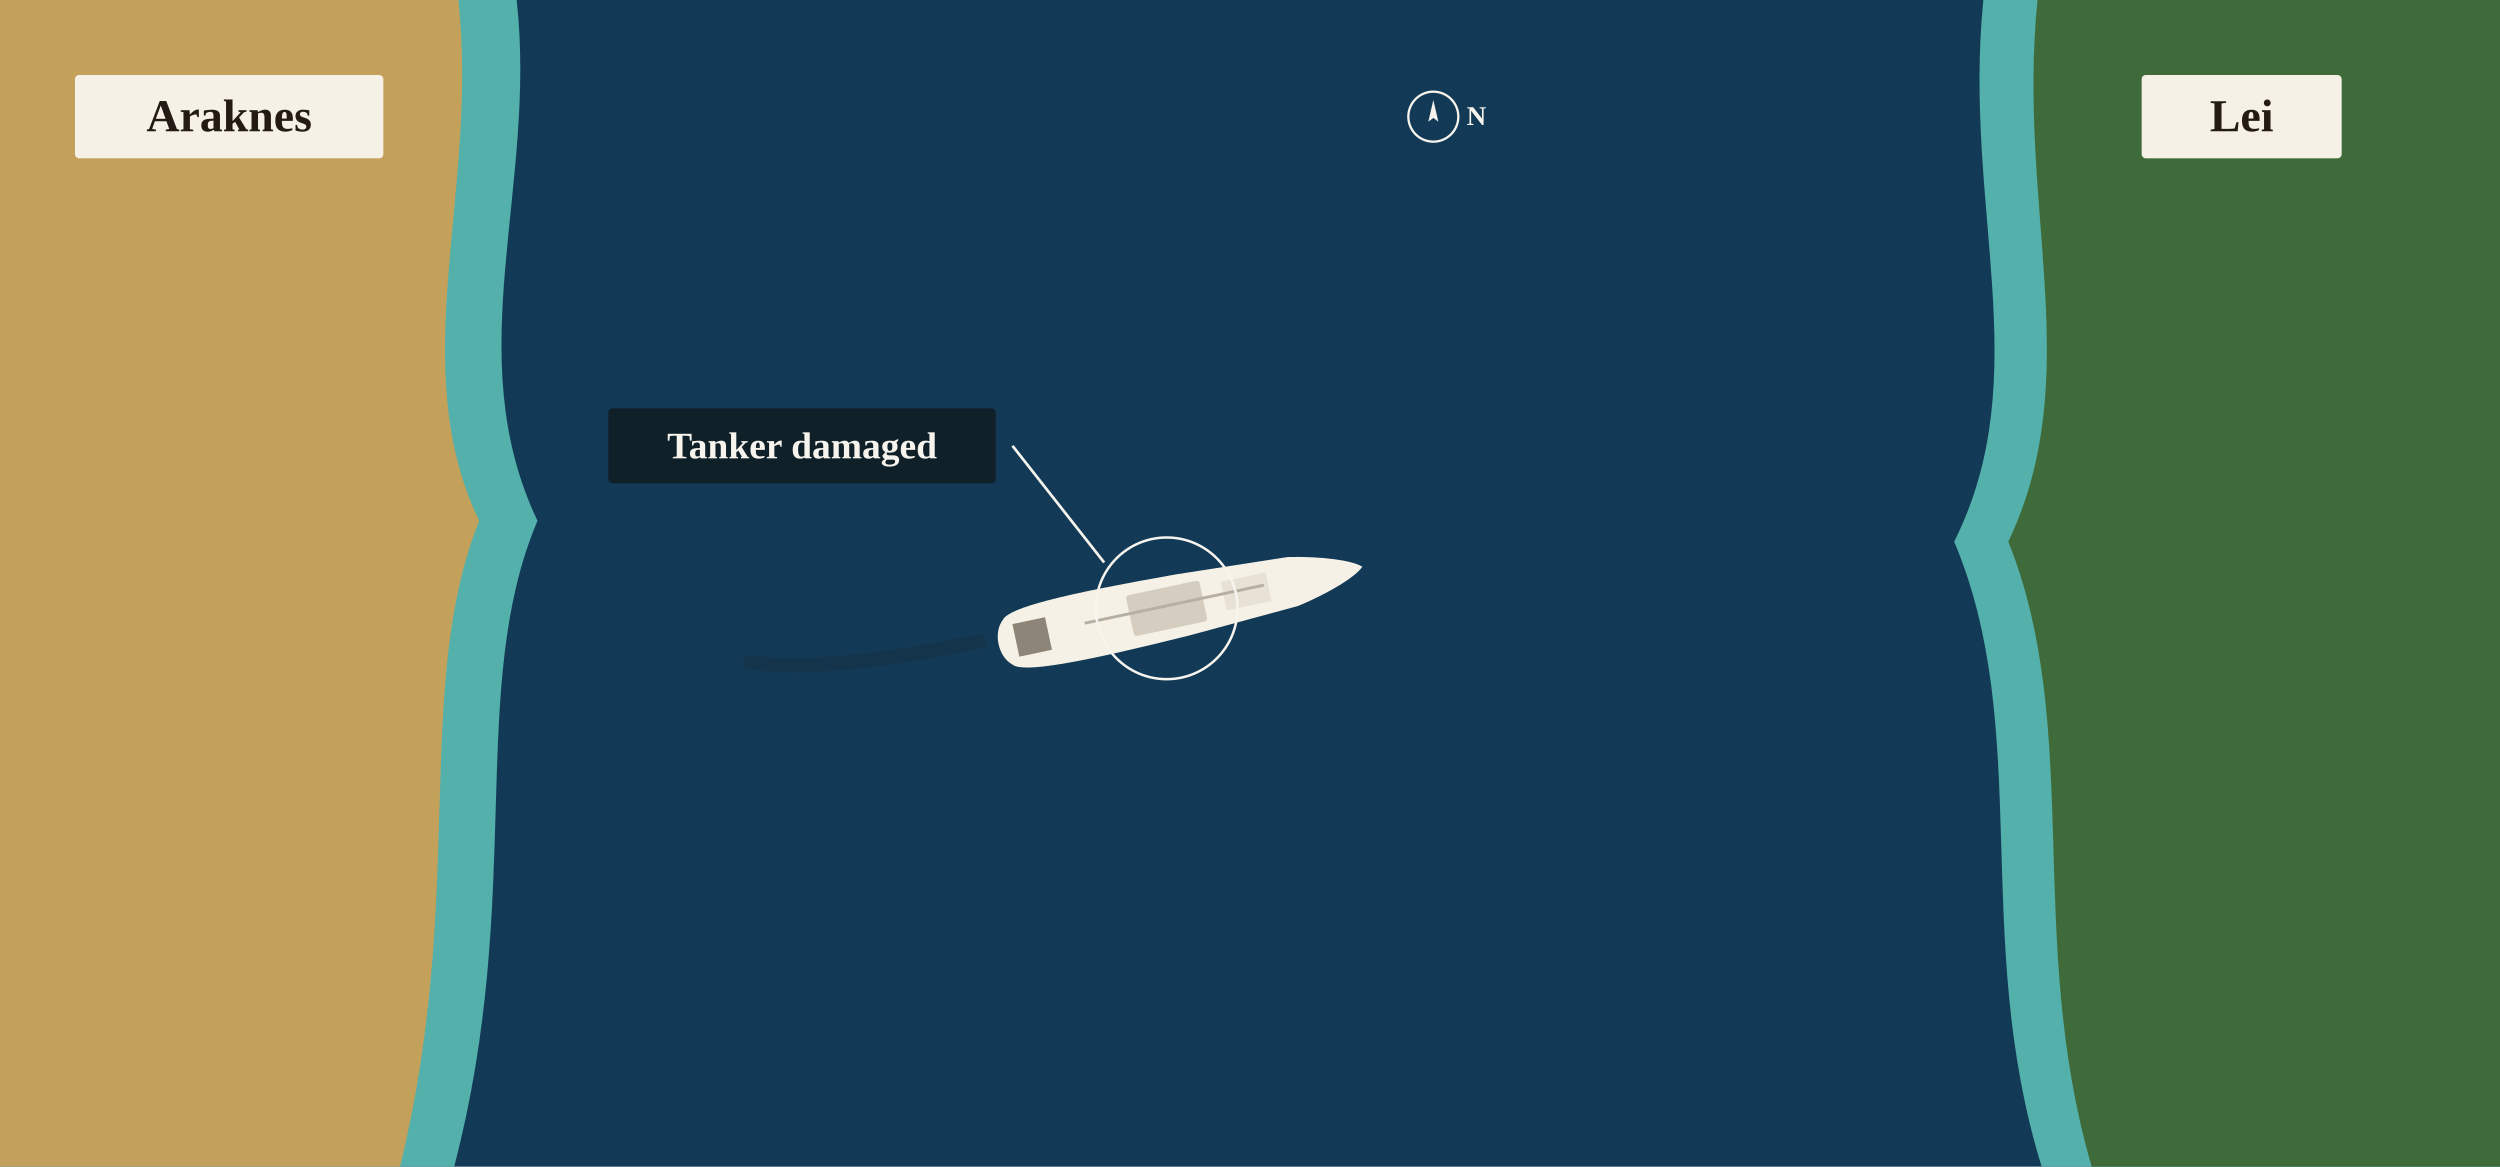
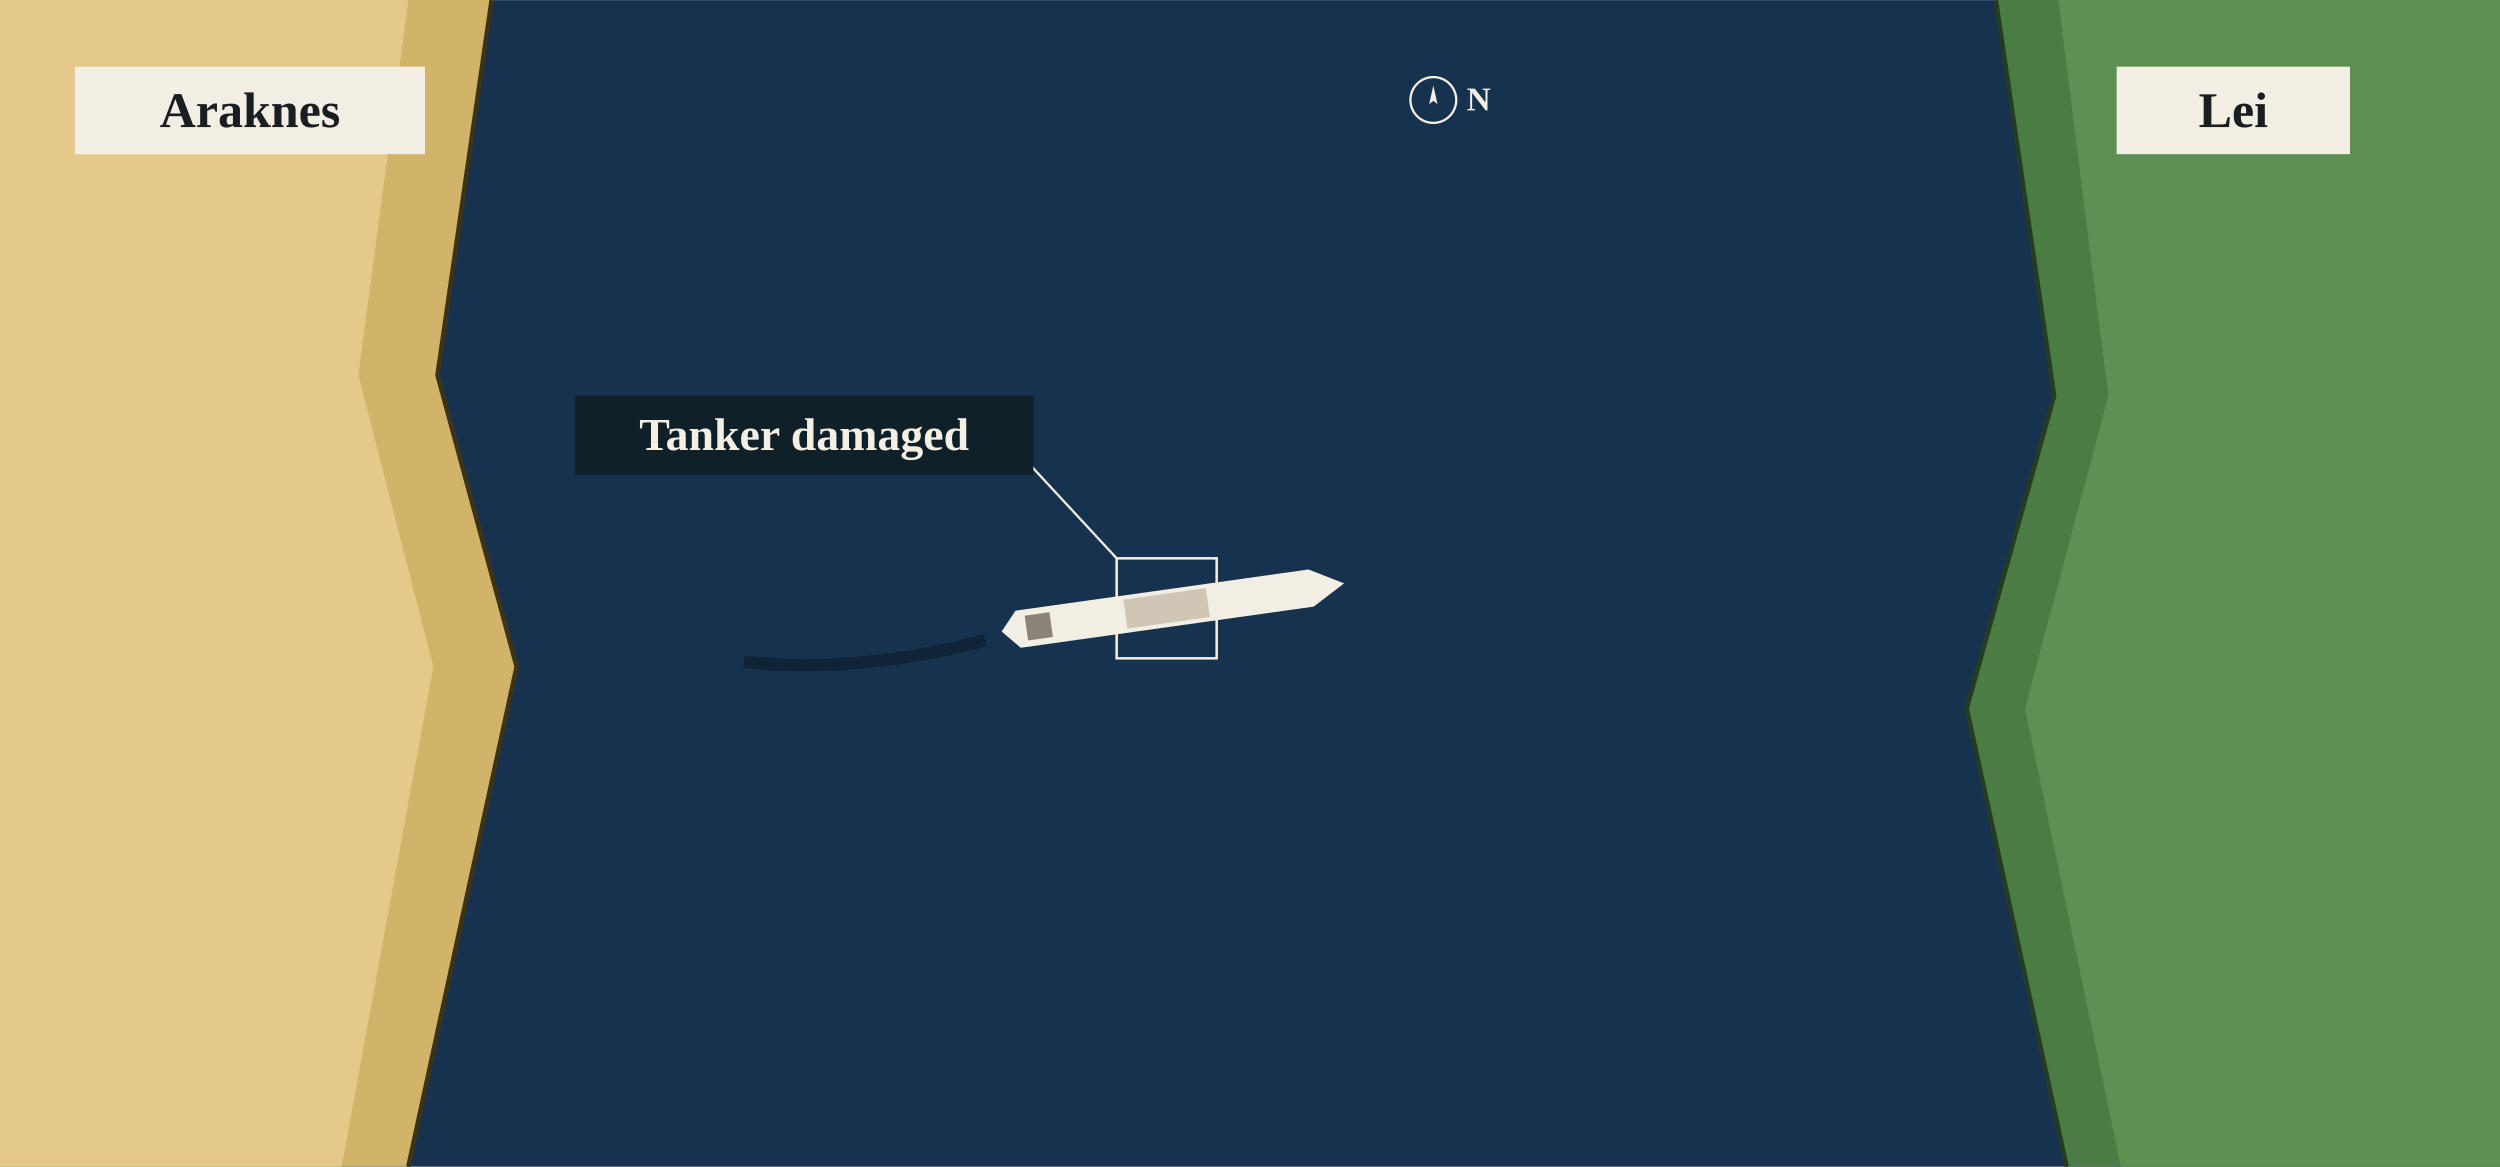
- <svg xmlns="http://www.w3.org/2000/svg" viewBox="0 0 1200 560">
+ <svg xmlns="http://www.w3.org/2000/svg" viewBox="0 0 1200 560" preserveAspectRatio="xMidYMid meet">
  <style>
  .sat-layer { display: none; }
  svg[data-beat="route"] .b-route,
  svg[data-beat="advice"] .b-route,
  svg[data-beat="advice"] .b-advice,
  svg[data-beat="upgrade"] .b-upgrade,
  svg[data-beat="second"] .b-second,
  svg[data-beat="second"] .b-read,
  svg[data-beat="acts"] .b-second,
  svg[data-beat="acts"] .b-acts,
  svg[data-beat="lei"] .b-second,
  svg[data-beat="lei"] .b-acts,
  svg[data-beat="lei"] .b-lei { display: inline; }
+   @media (prefers-reduced-motion: reduce) {
+     .sat-motion { display: none !important; }
+   }
</style>
  <defs>
    <symbol id="hull-tanker" overflow="visible">
-       <path d="M-78,-11 C-74,-16 -48,-17 8,-15 L62,-12 C78,-9 92,-4 96,0 C92,4 78,9 62,12 L8,15 C-48,17 -74,16 -78,11 C-84,6 -84,-6 -78,-11 Z" fill="#f6f1e6" />
-       <path d="M-74,-8 L-58,-8 L-58,8 L-74,8 Z" fill="#8d8678" />
-       <rect x="-18" y="-10" width="36" height="20" rx="1.5" fill="#d4cdc0" />
-       <rect x="28" y="-7" width="22" height="14" fill="#e7e1d6" />
-       <path d="M-40,-1.2 L48,-1.2" stroke="#b7b0a2" stroke-width="1.4" />
+       <path d="M-72,-9 L70,-9 L86,0 L70,9 L-72,9 L-80,0 Z" fill="#f3eee3" />
+       <rect x="-20" y="-7" width="40" height="14" fill="#cfc6b6" />
+       <rect x="-68" y="-6" width="12" height="12" fill="#8a8376" />
    </symbol>
    <symbol id="hull-merchant" overflow="visible">
-       <path d="M-46,-8 C-42,-12 -24,-12.5 4,-11 L34,-9 C44,-7 52,-3 56,0 C52,3 44,7 34,9 L4,11 C-24,12.5 -42,12 -46,8 C-50,4.5 -50,-4.5 -46,-8 Z" fill="#f4f0e6" />
-       <path d="M-42,-6 L-32,-6 L-32,6 L-42,6 Z" fill="#9a9488" />
-       <rect x="6" y="-6.5" width="16" height="13" fill="#d8d1c4" />
+       <path d="M-42,-7 L40,-7 L50,0 L40,7 L-42,7 L-48,0 Z" fill="#efe9dc" />
+       <rect x="4" y="-5" width="16" height="10" fill="#c8c0b0" />
    </symbol>
    <symbol id="hull-navy" overflow="visible">
-       <path d="M-52,-7 C-48,-11 -28,-11.5 6,-10 L40,-8 C50,-6 58,-3 62,0 C58,3 50,6 40,8 L6,10 C-28,11.5 -48,11 -52,7 C-56,4 -56,-4 -52,-7 Z" fill="#e7ebef" />
-       <rect x="14" y="-6" width="18" height="12" rx="0.8" fill="#1c2430" />
-       <rect x="-16" y="-4.5" width="16" height="9" fill="#2c3644" />
-       <circle cx="36" cy="0" r="2.2" fill="#9a3030" />
+       <path d="M-48,-6 L46,-6 L56,0 L46,6 L-48,6 L-54,0 Z" fill="#e4e8ec" />
+       <rect x="10" y="-4" width="16" height="8" fill="#1c2430" />
+       <rect x="32" y="-2" width="4" height="4" fill="#7a2e2b" />
    </symbol>
  </defs>
-   <rect width="1200" height="560" fill="#123a56" />
-   <path d="M0 0 L248 0 C258 90 220 170 258 250 C224 330 252 430 218 560 L0 560 Z" fill="#5ec4b8" opacity="0.85" />
-   <path d="M0 0 L220 0 C230 92 194 175 230 250 C198 330 224 430 192 560 L0 560 Z" fill="#c4a15a" />
-   <path d="M1200 0 L952 0 C942 100 978 180 938 260 C976 350 946 450 980 560 L1200 560 Z" fill="#5ec4b8" opacity="0.85" />
-   <path d="M1200 0 L978 0 C968 100 1002 180 964 260 C1000 350 972 450 1004 560 L1200 560 Z" fill="#3f6b3a" />
-   <g transform="translate(688,56)" fill="none" stroke="#f7f4ee" font-family="Source Sans 3, Liberation Sans, sans-serif" font-size="13" font-weight="700">
-     <circle cx="0" cy="0" r="12" stroke-width="1.1" />
-     <path d="M0,-8 L2.4,2.4 L0,0.6 L-2.4,2.4 Z" fill="#f7f4ee" stroke="none" />
-     <text x="16" y="4" fill="#f7f4ee" stroke="none">N</text>
+   <rect width="1200" height="560" fill="#16324f" />
+   <g class="land">
+     <path d="M0 0 H236 L210 180 L248 320 L196 560 H0 Z" fill="#d2b36a" />
+     <path d="M0 0 H196 L172 180 L208 320 L164 560 H0 Z" fill="#e4c98a" />
+     <path d="M1200 0 H958 L986 190 L944 340 L992 560 H1200 Z" fill="#4a7c43" />
+     <path d="M1200 0 H988 L1012 190 L972 340 L1018 560 H1200 Z" fill="#5d9154" />
+     <path d="M236 0 L210 180 L248 320 L196 560" fill="none" stroke="#3d3318" stroke-width="2.2" />
+     <path d="M958 0 L986 190 L944 340 L992 560" fill="none" stroke="#243d20" stroke-width="2.2" />
  </g>
-   <path d="M470,308 C430,316 390,322 360,318" fill="none" stroke="#163044" stroke-width="7" stroke-linecap="round" opacity="0.55" />
-   <use href="#hull-tanker" transform="translate(560,292) rotate(-12)" />
-   <circle cx="560" cy="292" r="34" fill="none" stroke="#f7f4ee" stroke-width="1.2" />
-   <line x1="530" y1="270" x2="486" y2="214" stroke="#f7f4ee" stroke-width="1.3" />
+   <path d="M236 0 L958 0" stroke="#8aa0ad" stroke-width="0.6" opacity="0.35" />
+   <g transform="translate(688,48)" fill="none" stroke="#f4efe4" font-family="Source Sans 3, Liberation Sans, sans-serif" font-size="16" font-weight="700">
+     <circle cx="0" cy="0" r="11" stroke-width="1.1" />
+     <path d="M0,-7 L2,2 L0,0.4 L-2,2 Z" fill="#f4efe4" stroke="none" />
+     <text x="16" y="5" fill="#f4efe4" stroke="none">N</text>
+   </g>
+   <path d="M360,318 C400,322 440,316 470,308" fill="none" stroke="#0f2436" stroke-width="6" stroke-linecap="square" />
+   <use href="#hull-tanker" transform="translate(560,292) rotate(-8)" />
+   <rect x="536" y="268" width="48" height="48" fill="none" stroke="#f4efe4" stroke-width="1.2" />
+   <line x1="536" y1="268" x2="486" y2="214" stroke="#f4efe4" stroke-width="1.1" />
  <g font-family="Source Sans 3, Liberation Sans, sans-serif" font-weight="700">
-     <rect x="36" y="36" width="148" height="40" fill="#f6f1e6" rx="2" />
-     <text x="110" y="63" text-anchor="middle" fill="#241c14" font-size="22">Araknes</text>
-     <rect x="1028" y="36" width="96" height="40" fill="#f6f1e6" rx="2" />
-     <text x="1076" y="63" text-anchor="middle" fill="#241c14" font-size="22">Lei</text>
-     <rect x="292" y="196" width="186" height="36" fill="#102028" rx="2" />
-     <text x="385" y="220" text-anchor="middle" fill="#f7f4ee" font-size="18">Tanker damaged</text>
+     <rect x="36" y="32" width="168" height="42" fill="#f3eee3" />
+     <text x="120" y="61" text-anchor="middle" fill="#1a1e22" font-size="24">Araknes</text>
+     <rect x="1016" y="32" width="112" height="42" fill="#f3eee3" />
+     <text x="1072" y="61" text-anchor="middle" fill="#1a1e22" font-size="24">Lei</text>
+     <rect x="276" y="190" width="220" height="38" fill="#102028" />
+     <text x="386" y="216" text-anchor="middle" fill="#f4efe4" font-size="22">Tanker damaged</text>
  </g>
  <g class="sat-layer b-route" font-family="Source Sans 3, Liberation Sans, sans-serif" font-weight="700">
-     <rect x="292" y="400" width="520" height="78" fill="#102028" rx="2" />
-     <text x="310" y="432" fill="#f7f4ee" font-size="18">Araknes says Lei meant to disrupt trade</text>
-     <text x="310" y="458" fill="#f7f4ee" font-size="18">Lei says an old mine, or a breakdown</text>
+     <rect x="276" y="400" width="600" height="84" fill="#102028" />
+     <text x="296" y="434" fill="#f4efe4" font-size="21">Araknes says Lei meant to disrupt trade</text>
+     <text x="296" y="464" fill="#f4efe4" font-size="21">Lei says an old mine, or a breakdown</text>
  </g>
  <g class="sat-layer b-advice" font-family="Source Sans 3, Liberation Sans, sans-serif" font-weight="700">
-     <circle cx="430" cy="150" r="14" fill="none" stroke="#f7f4ee" stroke-width="1.4" />
-     <circle cx="430" cy="150" r="14" fill="none" stroke="#f7f4ee" stroke-width="1.15" class="sat-motion">
+     <circle cx="430" cy="150" r="10" fill="none" stroke="#f4efe4" stroke-width="1.4" />
+     <circle cx="430" cy="150" r="14" fill="none" stroke="#f4efe4" stroke-width="1.15" class="sat-motion">
      <animate attributeName="r" values="14;46" dur="3.6s" repeatCount="indefinite" />
      <animate attributeName="opacity" values="0.75;0" dur="3.6s" repeatCount="indefinite" />
    </circle>
-     <line x1="444" y1="158" x2="520" y2="250" stroke="#f7f4ee" stroke-width="1.15" stroke-dasharray="3 4" />
-     <rect x="330" y="78" width="186" height="34" fill="#102028" rx="2" />
-     <text x="423" y="101" text-anchor="middle" fill="#f7f4ee" font-size="17">Asking ORACLE</text>
+     <line x1="440" y1="158" x2="520" y2="250" stroke="#f4efe4" stroke-width="1.1" stroke-dasharray="3 5" />
+     <rect x="318" y="72" width="224" height="38" fill="#102028" />
+     <text x="430" y="98" text-anchor="middle" fill="#f4efe4" font-size="21">Asking ORACLE</text>
  </g>
  <g class="sat-layer b-upgrade" font-family="Source Sans 3, Liberation Sans, sans-serif" font-weight="700">
-     <g fill="none" stroke="#e7d7b2" stroke-width="1.4">
-       <circle cx="470" cy="168" r="18" />
-       <circle cx="700" cy="210" r="18" />
-       <circle cx="620" cy="430" r="18" />
+     <g fill="none" stroke="#d9c7a2" stroke-width="1.3">
+       <circle cx="470" cy="168" r="14" />
+       <circle cx="700" cy="210" r="14" />
+       <circle cx="620" cy="430" r="14" />
    </g>
-     <g fill="none" stroke="#e7d7b2" stroke-width="1.1" class="sat-motion">
-       <circle cx="470" cy="168" r="18">
+     <g fill="none" stroke="#d9c7a2" stroke-width="1.1" class="sat-motion">
+       <circle cx="470" cy="168" r="16">
        <animate attributeName="r" values="16;40" dur="4.4s" repeatCount="indefinite" />
        <animate attributeName="opacity" values="0.7;0" dur="4.4s" repeatCount="indefinite" />
      </circle>
-       <circle cx="700" cy="210" r="18">
+       <circle cx="700" cy="210" r="16">
        <animate attributeName="r" values="16;40" dur="4.4s" begin="1.4s" repeatCount="indefinite" />
        <animate attributeName="opacity" values="0.7;0" dur="4.4s" begin="1.4s" repeatCount="indefinite" />
      </circle>
-       <circle cx="620" cy="430" r="18">
+       <circle cx="620" cy="430" r="16">
        <animate attributeName="r" values="16;40" dur="4.4s" begin="2.8s" repeatCount="indefinite" />
        <animate attributeName="opacity" values="0.7;0" dur="4.4s" begin="2.8s" repeatCount="indefinite" />
      </circle>
    </g>
-     <rect x="500" y="72" width="168" height="34" fill="#102028" rx="2" />
-     <text x="584" y="95" text-anchor="middle" fill="#f7f4ee" font-size="17">On the watch</text>
+     <rect x="488" y="66" width="196" height="38" fill="#102028" />
+     <text x="586" y="92" text-anchor="middle" fill="#f4efe4" font-size="21">On the watch</text>
  </g>
  <g class="sat-layer b-second">
-     <use href="#hull-merchant" transform="translate(820,168) rotate(-8)" />
-     <circle cx="820" cy="168" r="22" fill="none" stroke="#f7f4ee" stroke-width="1.15" stroke-dasharray="2.6 2.4" />
-     <circle cx="820" cy="168" r="22" fill="none" stroke="#f7f4ee" stroke-width="1" class="sat-motion">
+     <use href="#hull-merchant" transform="translate(820,168) rotate(-6)" />
+     <rect x="798" y="146" width="44" height="44" fill="none" stroke="#f4efe4" stroke-width="1.1" stroke-dasharray="3 3" />
+     <circle cx="820" cy="168" r="22" fill="none" stroke="#f4efe4" stroke-width="1" class="sat-motion">
      <animate attributeName="r" values="22;40" dur="3.2s" repeatCount="indefinite" />
      <animate attributeName="opacity" values="0.7;0" dur="3.2s" repeatCount="indefinite" />
    </circle>
-     <line x1="800" y1="156" x2="730" y2="112" stroke="#f7f4ee" stroke-width="1.25" />
+     <line x1="798" y1="146" x2="730" y2="112" stroke="#f4efe4" stroke-width="1.1" />
    <g font-family="Source Sans 3, Liberation Sans, sans-serif" font-weight="700">
-       <rect x="560" y="78" width="150" height="34" fill="#102028" rx="2" />
-       <text x="635" y="101" text-anchor="middle" fill="#f7f4ee" font-size="17">No contact</text>
+       <rect x="548" y="72" width="176" height="38" fill="#102028" />
+       <text x="636" y="98" text-anchor="middle" fill="#f4efe4" font-size="21">No contact</text>
    </g>
  </g>
  <g class="sat-layer b-read" font-family="Source Sans 3, Liberation Sans, sans-serif" font-weight="700">
-     <rect x="292" y="400" width="320" height="72" fill="#102028" rx="2" />
-     <text x="308" y="430" fill="#d9c7a2" font-size="16">ORACLE 62%</text>
-     <text x="308" y="456" fill="#f7f4ee" font-size="18">Lei may target shipping</text>
+     <rect x="276" y="400" width="380" height="78" fill="#102028" />
+     <text x="296" y="432" fill="#d9c7a2" font-size="20">ORACLE 62%</text>
+     <text x="296" y="460" fill="#f4efe4" font-size="21">Lei may target shipping</text>
  </g>
  <g class="sat-layer b-acts" font-family="Source Sans 3, Liberation Sans, sans-serif" font-weight="700">
-     <path d="M430,250 A70,70 0 0 1 500,190" fill="none" stroke="#f4f1ea" stroke-width="1.4" />
-     <path d="M414,262 A96,96 0 0 1 514,174" fill="none" stroke="#f4f1ea" stroke-width="1.05" opacity="0.75" class="sat-motion">
+     <path d="M430,250 A70,70 0 0 1 500,190" fill="none" stroke="#f4efe4" stroke-width="1.3" />
+     <path d="M414,262 A96,96 0 0 1 514,174" fill="none" stroke="#f4efe4" stroke-width="1.05" opacity="0.75" class="sat-motion">
      <animate attributeName="opacity" values="0.2;0.85;0.2" dur="3.4s" repeatCount="indefinite" />
    </path>
-     <rect x="250" y="128" width="112" height="32" fill="#102028" rx="2" />
-     <text x="306" y="150" text-anchor="middle" fill="#f7f4ee" font-size="16">Warning</text>
-     <path d="M430,430 C500,410 560,392 630,378" fill="none" stroke="#f7f4ee" stroke-width="1.25" stroke-dasharray="5 6" class="sat-motion">
+     <rect x="236" y="122" width="140" height="34" fill="#102028" />
+     <text x="306" y="146" text-anchor="middle" fill="#f4efe4" font-size="20">Warning</text>
+     <path d="M430,430 C500,410 560,392 630,378" fill="none" stroke="#f4efe4" stroke-width="1.2" stroke-dasharray="5 6" class="sat-motion">
      <animate attributeName="stroke-dashoffset" values="22;0" dur="5.5s" repeatCount="indefinite" />
    </path>
-     <use href="#hull-navy" transform="translate(640,372) rotate(-8)" />
-     <rect x="360" y="468" width="102" height="30" fill="#102028" rx="2" />
-     <text x="411" y="489" text-anchor="middle" fill="#f7f4ee" font-size="16">Patrols</text>
-     <use href="#hull-merchant" transform="translate(760,470) rotate(8) scale(0.9)" />
-     <circle cx="760" cy="470" r="24" fill="none" stroke="#f7f4ee" stroke-width="1.2" />
-     <rect x="800" y="430" width="128" height="30" fill="#102028" rx="2" />
-     <text x="864" y="451" text-anchor="middle" fill="#f7f4ee" font-size="16">Inspection</text>
-     <rect x="990" y="168" width="156" height="32" fill="#f6f1e6" rx="2" />
-     <text x="1068" y="190" text-anchor="middle" fill="#241c14" font-size="16">Talks frozen</text>
+     <use href="#hull-navy" transform="translate(640,372) rotate(-6)" />
+     <rect x="348" y="464" width="126" height="34" fill="#102028" />
+     <text x="411" y="488" text-anchor="middle" fill="#f4efe4" font-size="20">Patrols</text>
+     <use href="#hull-merchant" transform="translate(760,470) rotate(6) scale(0.9)" />
+     <rect x="736" y="446" width="48" height="48" fill="none" stroke="#f4efe4" stroke-width="1.1" />
+     <rect x="792" y="424" width="152" height="34" fill="#102028" />
+     <text x="868" y="448" text-anchor="middle" fill="#f4efe4" font-size="20">Inspection</text>
+     <rect x="978" y="162" width="180" height="34" fill="#f3eee3" />
+     <text x="1068" y="186" text-anchor="middle" fill="#1a1e22" font-size="20">Talks frozen</text>
  </g>
  <g class="sat-layer b-lei" font-family="Source Sans 3, Liberation Sans, sans-serif" font-weight="700">
-     <path d="M900,118 C860,126 830,136 800,148" fill="none" stroke="#f7f4ee" stroke-width="1.2" stroke-dasharray="5 6" class="sat-motion">
+     <path d="M900,118 C860,126 830,136 800,148" fill="none" stroke="#f4efe4" stroke-width="1.2" stroke-dasharray="5 6" class="sat-motion">
      <animate attributeName="stroke-dashoffset" values="22;0" dur="6s" repeatCount="indefinite" />
    </path>
-     <path d="M760,520 C710,508 660,494 620,482" fill="none" stroke="#f7f4ee" stroke-width="1.2" stroke-dasharray="5 6" class="sat-motion">
+     <path d="M760,520 C710,508 660,494 620,482" fill="none" stroke="#f4efe4" stroke-width="1.2" stroke-dasharray="5 6" class="sat-motion">
      <animate attributeName="stroke-dashoffset" values="22;0" dur="6.5s" repeatCount="indefinite" />
    </path>
    <use href="#hull-navy" transform="translate(790,150) rotate(168)" />
    <use href="#hull-navy" transform="translate(610,478) rotate(200)" />
-     <rect x="968" y="248" width="186" height="32" fill="#f6f1e6" rx="2" />
-     <text x="1061" y="270" text-anchor="middle" fill="#241c14" font-size="16">Lei naval forces</text>
+     <rect x="948" y="242" width="220" height="34" fill="#f3eee3" />
+     <text x="1058" y="266" text-anchor="middle" fill="#1a1e22" font-size="20">Lei naval forces</text>
  </g>
</svg>
